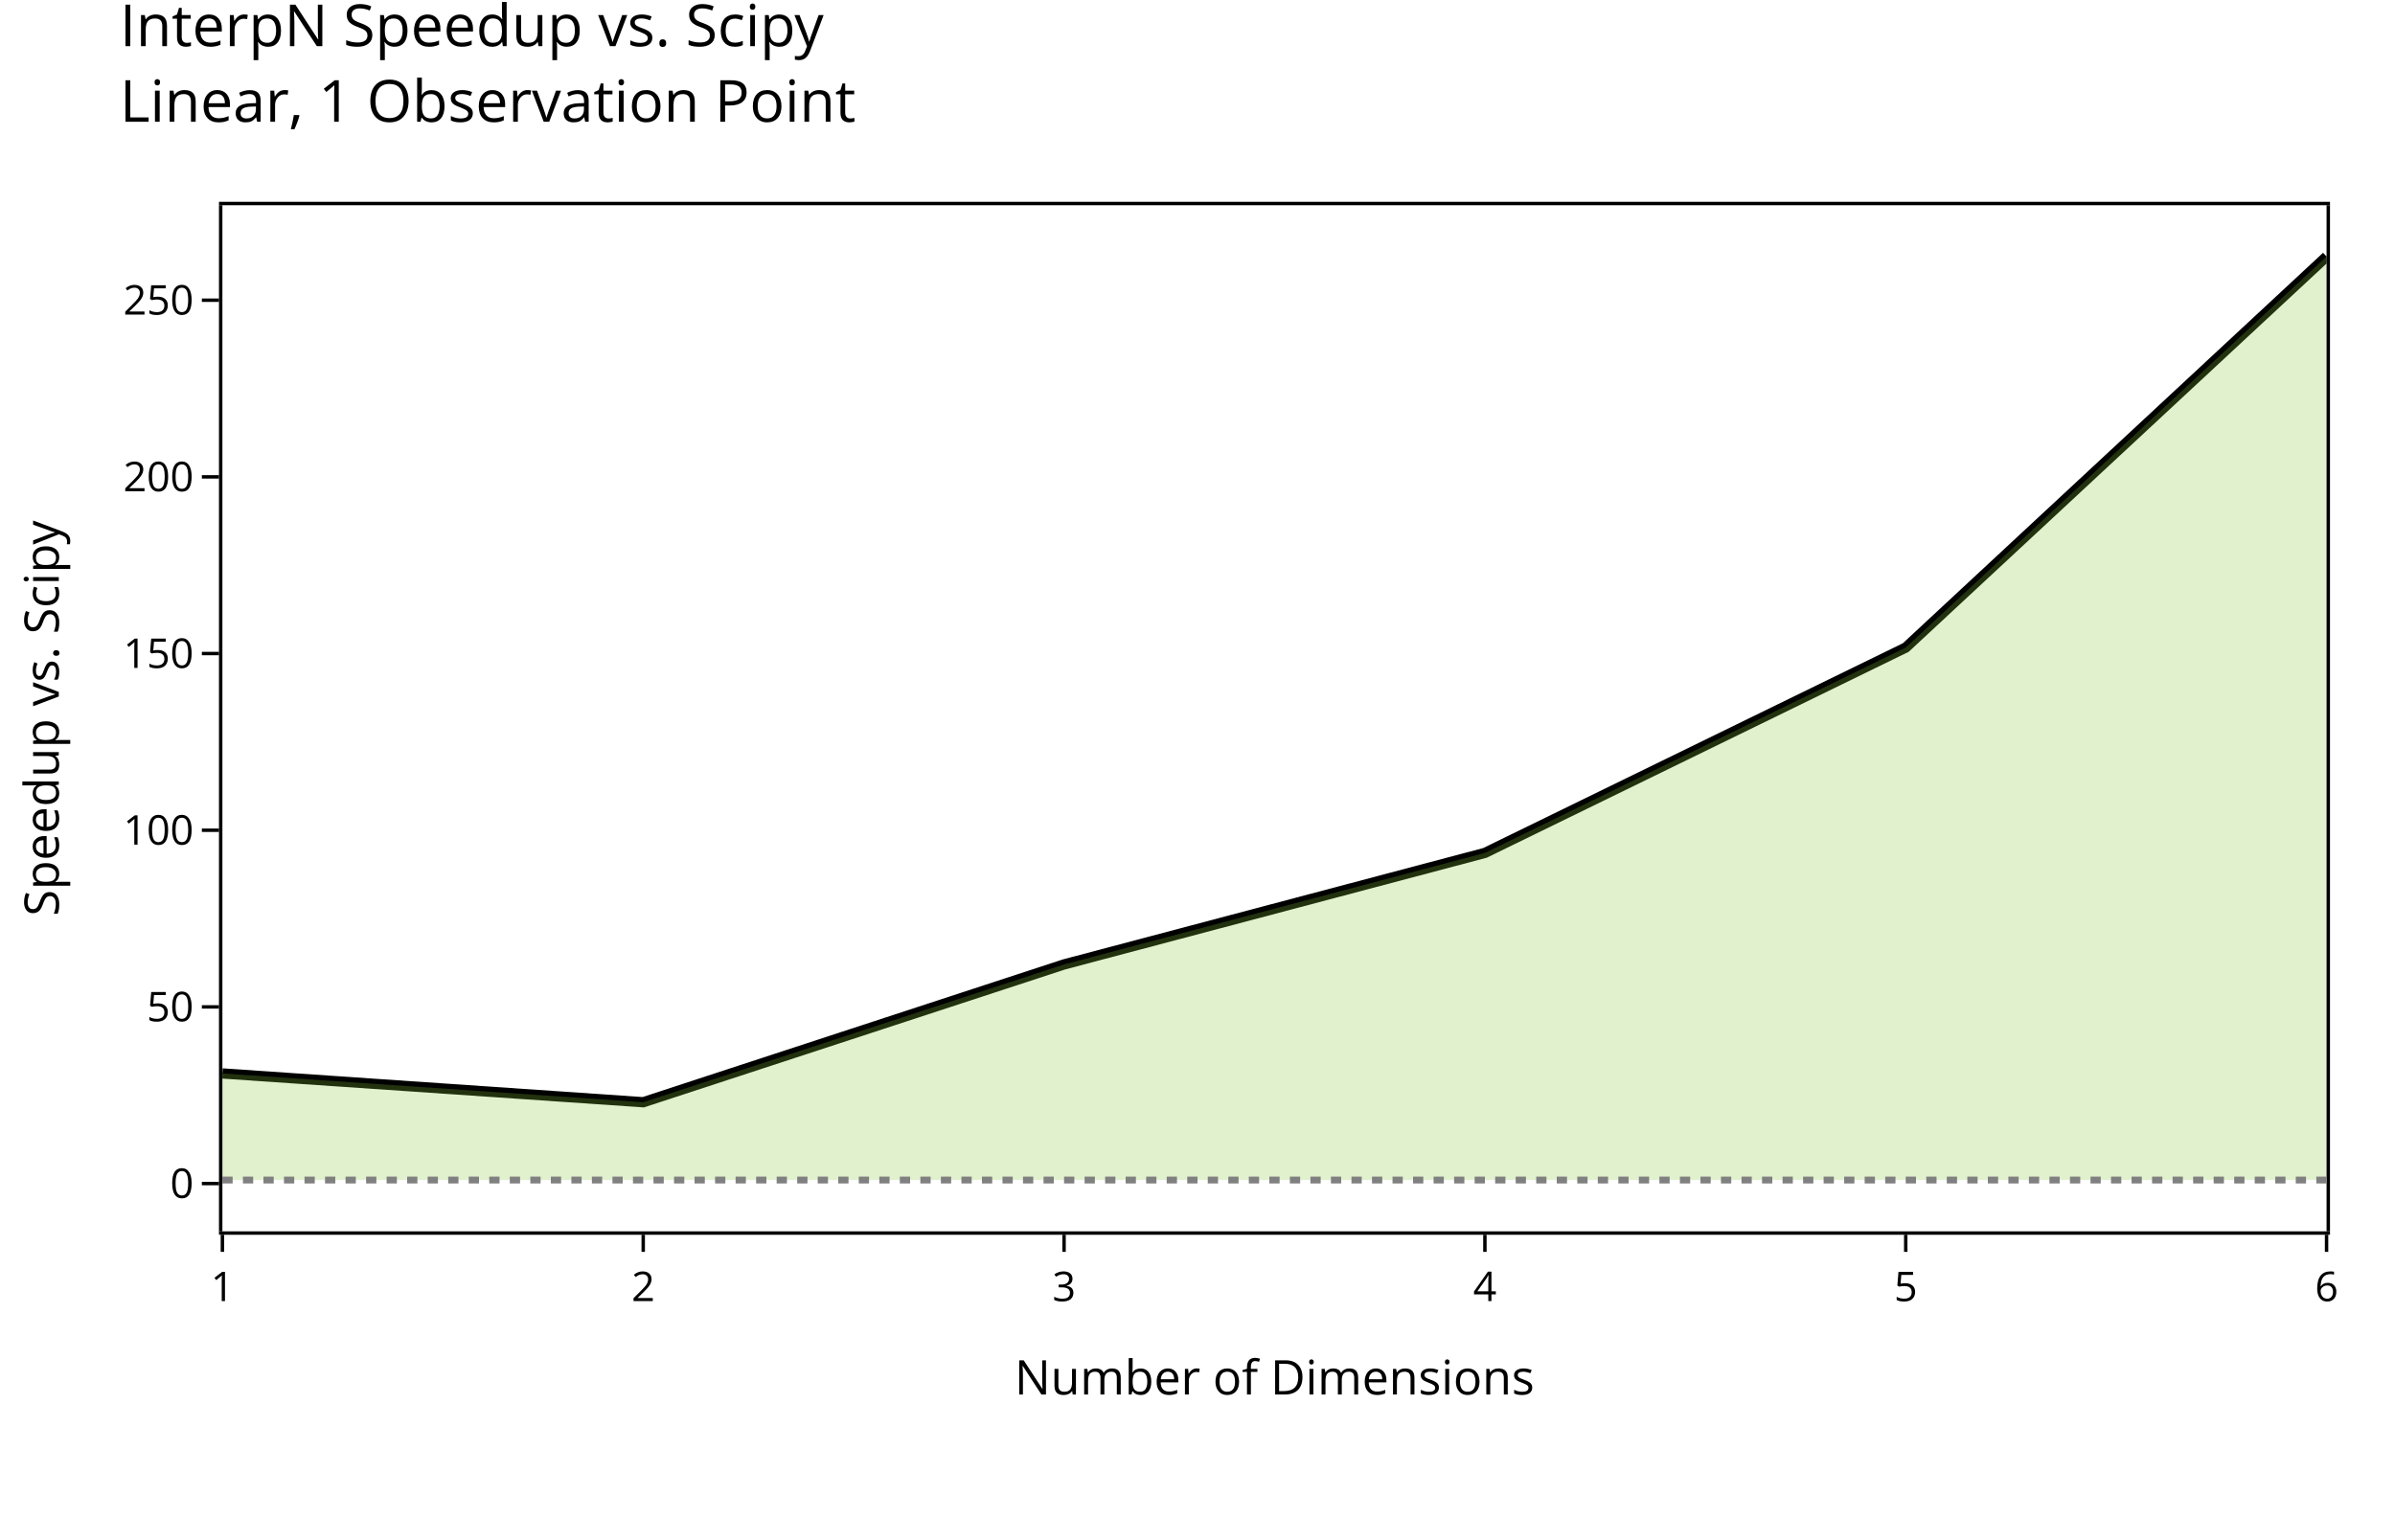
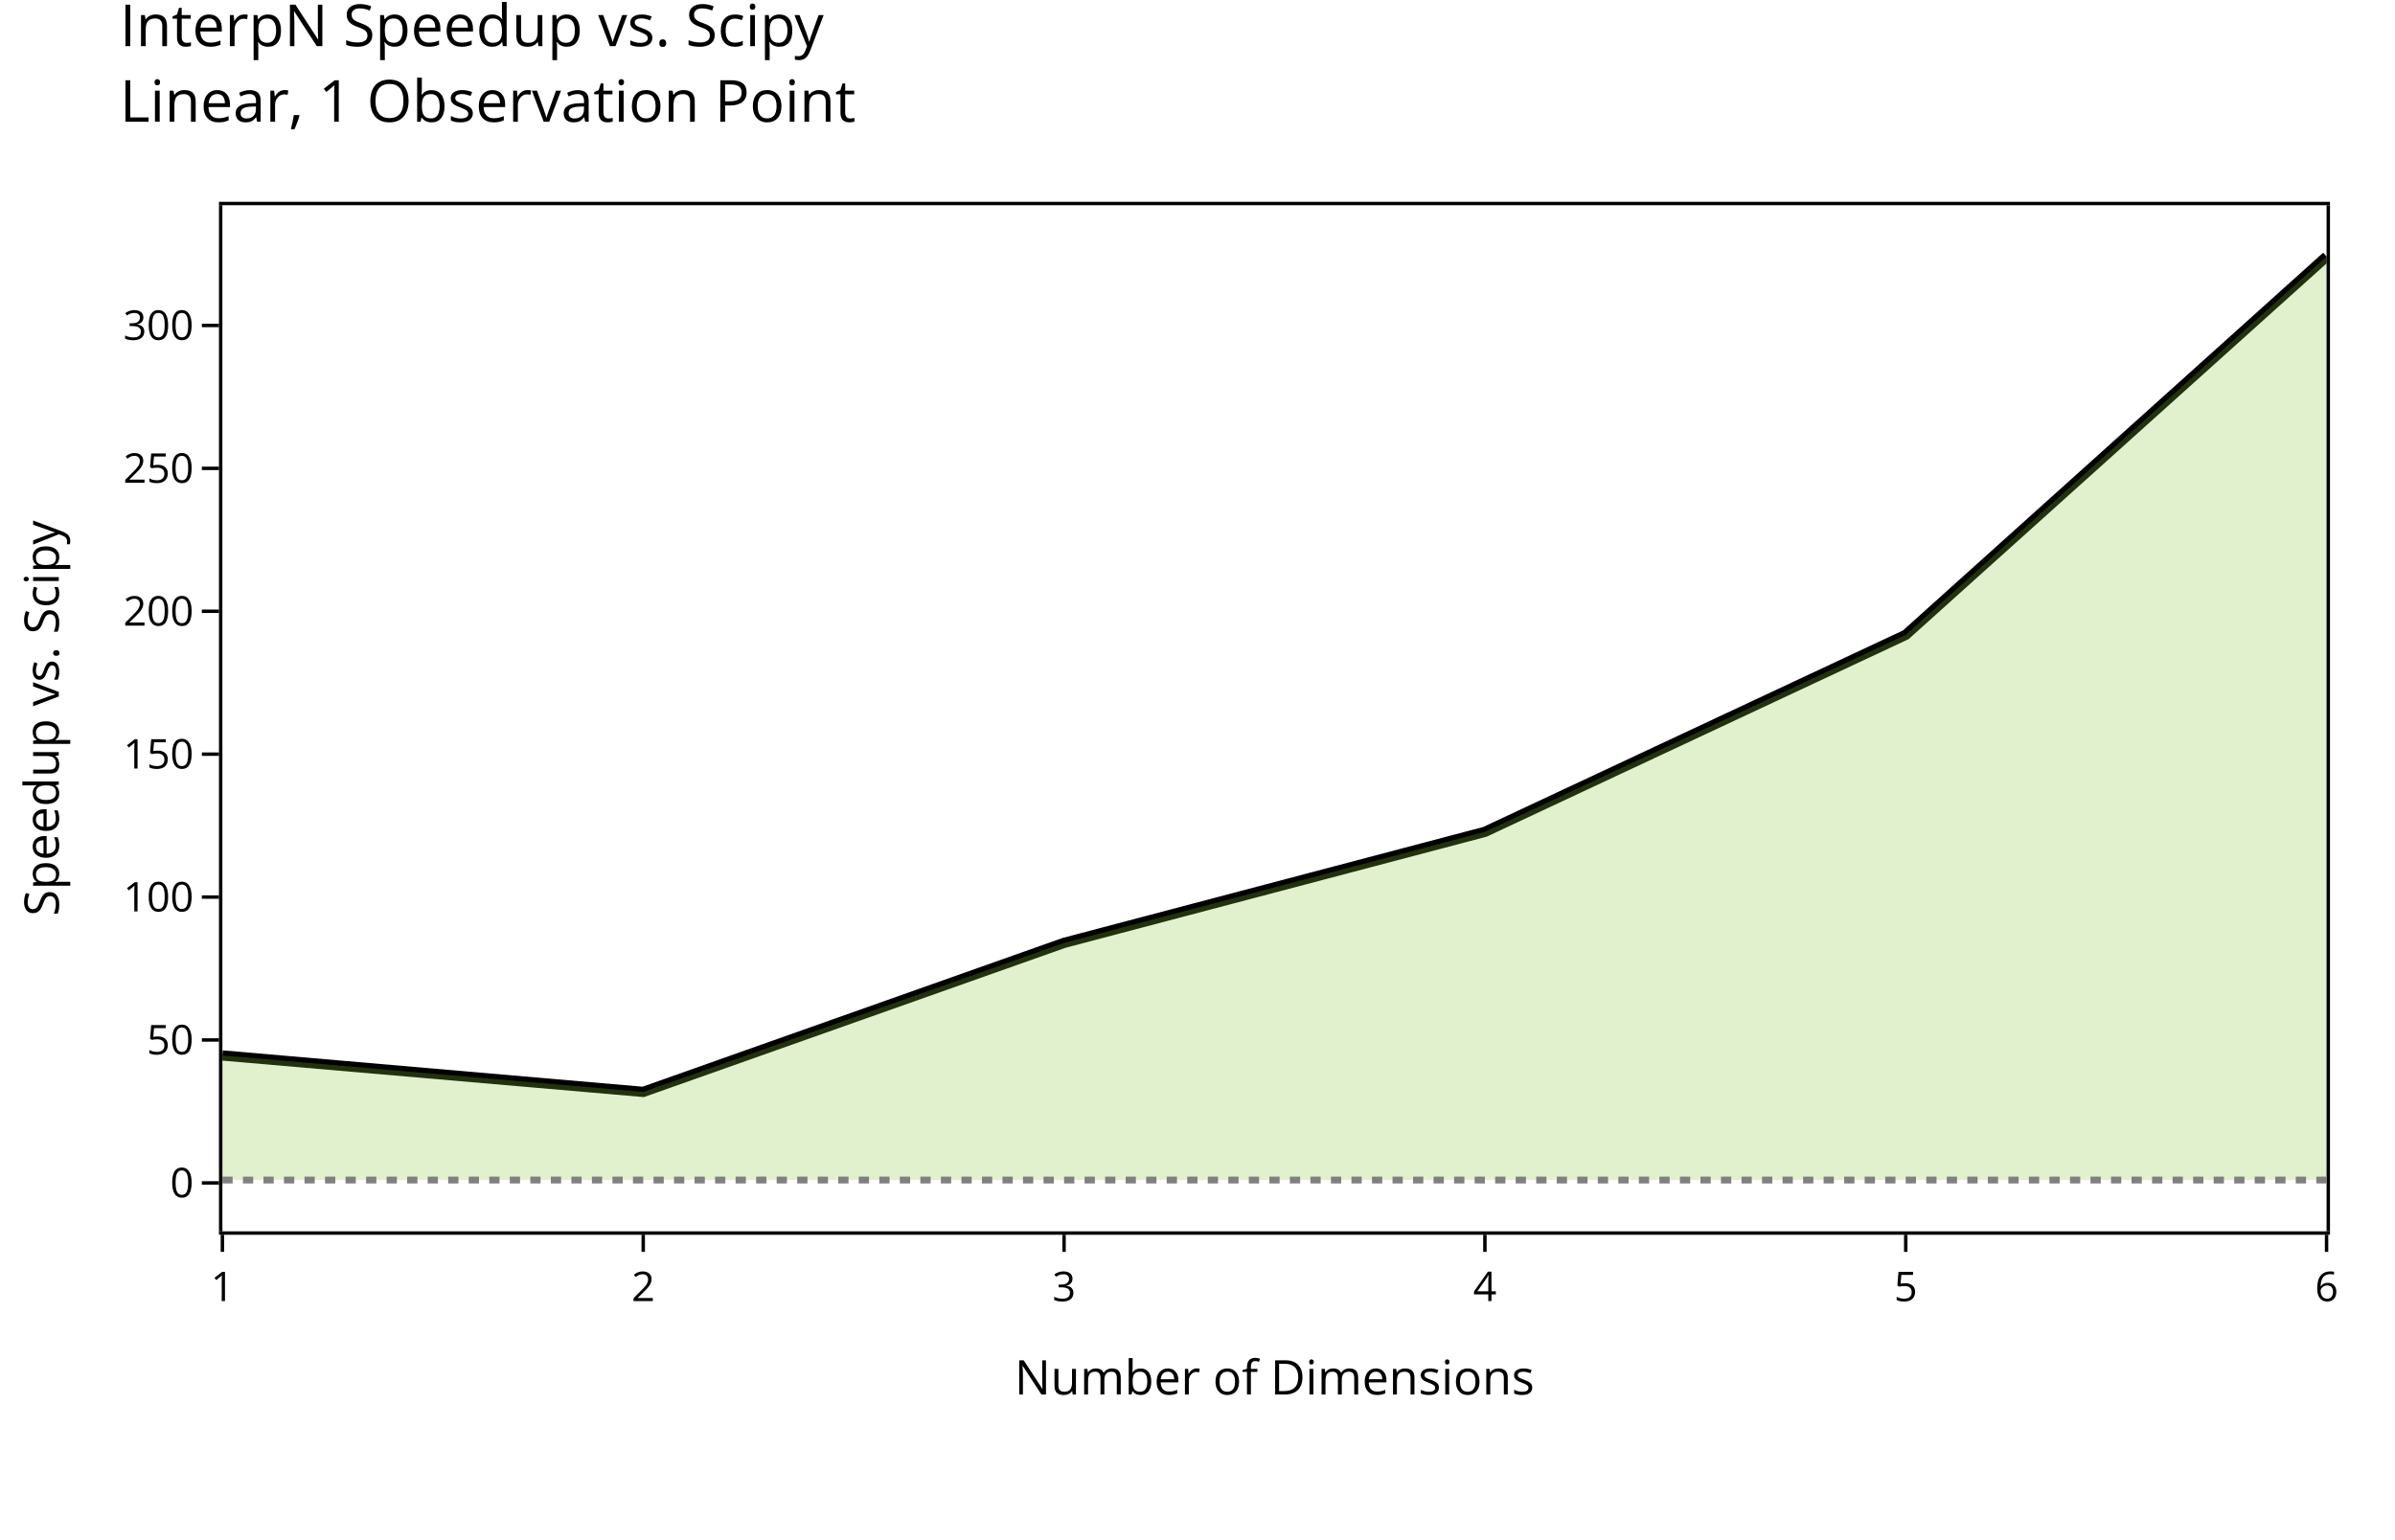
<svg xmlns="http://www.w3.org/2000/svg" class="main-svg" width="700" height="450" style="" viewBox="0 0 700 450">
  <rect x="0" y="0" width="700" height="450" style="fill: rgb(0, 0, 0); fill-opacity: 0;" />
-   <defs id="defs-f9485c">
+   <defs id="defs-dfb85d">
    <g class="clips">
-       <clipPath id="clipf9485cxyplot" class="plotclip">
+       <clipPath id="clipdfb85dxyplot" class="plotclip">
        <rect width="615" height="300" />
      </clipPath>
-       <clipPath class="axesclip" id="clipf9485cx">
+       <clipPath class="axesclip" id="clipdfb85dx">
        <rect x="65" y="0" width="615" height="450" />
      </clipPath>
-       <clipPath class="axesclip" id="clipf9485cy">
+       <clipPath class="axesclip" id="clipdfb85dy">
        <rect x="0" y="60" width="700" height="300" />
      </clipPath>
-       <clipPath class="axesclip" id="clipf9485cxy">
+       <clipPath class="axesclip" id="clipdfb85dxy">
        <rect x="65" y="60" width="615" height="300" />
      </clipPath>
    </g>
    <g class="gradients" />
    <g class="patterns" />
  </defs>
  <g class="bglayer">
    <rect class="bg" x="65" y="60" width="615" height="300" style="fill: rgb(0, 0, 0); fill-opacity: 0; stroke-width: 0;" />
  </g>
  <g class="layer-below">
    <g class="imagelayer" />
    <g class="shapelayer" />
  </g>
  <g class="cartesianlayer">
    <g class="subplot xy">
      <g class="layer-subplot">
        <g class="shapelayer" />
        <g class="imagelayer" />
      </g>
      <g class="minor-gridlayer">
        <g class="x" />
        <g class="y" />
      </g>
      <g class="gridlayer">
        <g class="x" />
        <g class="y" />
      </g>
      <g class="zerolinelayer" />
      <g class="layer-between">
        <g class="shapelayer" />
        <g class="imagelayer" />
      </g>
      <path class="xlines-below" />
      <path class="ylines-below" />
      <g class="overlines-below" />
      <g class="xaxislayer-below" />
      <g class="yaxislayer-below" />
      <g class="overaxes-below" />
      <g class="overplot">
-         <g class="xy" transform="translate(65,60)" clip-path="url(#clipf9485cxyplot)">
+         <g class="xy" transform="translate(65,60)" clip-path="url(#clipdfb85dxyplot)">
          <g class="scatterlayer mlayer">
-             <g class="trace scatter trace27645b" style="stroke-miterlimit: 2; opacity: 1;">
+             <g class="trace scatter trace67a516" style="stroke-miterlimit: 2; opacity: 1;">
              <g class="fills" />
              <g class="errorbars" />
              <g class="lines">
-                 <path class="js-line" d="M0,253.84L123,262.25L246,221.96L369,189.36L492,129.32L615,15" style="vector-effect: none; fill: none; stroke: rgb(0, 0, 0); stroke-opacity: 1; stroke-width: 3px; opacity: 1;" />
+                 <path class="js-line" d="M0,248.58L123,259.23L246,215.66L369,183.2L492,125.6L615,15" style="vector-effect: none; fill: none; stroke: rgb(0, 0, 0); stroke-opacity: 1; stroke-width: 3px; opacity: 1;" />
              </g>
              <g class="points" />
              <g class="text" />
            </g>
-             <g class="trace scatter trace402300" style="stroke-miterlimit: 2; opacity: 1;">
+             <g class="trace scatter trace555cb8" style="stroke-miterlimit: 2; opacity: 1;">
              <g class="fills">
                <g>
-                   <path class="js-fill" d="M0,253.84L123,262.25L246,221.96L369,189.36L492,129.32L615,15L615,285L0,285Z" style="fill: rgb(139, 196, 59); fill-opacity: 0.25; stroke-width: 0;" />
+                   <path class="js-fill" d="M0,248.58L123,259.23L246,215.66L369,183.2L492,125.6L615,15L615,285L0,285Z" style="fill: rgb(139, 196, 59); fill-opacity: 0.25; stroke-width: 0;" />
                </g>
              </g>
              <g class="errorbars" />
              <g class="lines">
-                 <path class="js-line" d="M0,253.84L123,262.25L246,221.96L369,189.36L492,129.32L615,15L615,285L0,285" style="vector-effect: none; fill: none; stroke: rgb(239, 85, 59); stroke-opacity: 1; stroke-width: 0px; opacity: 1;" />
+                 <path class="js-line" d="M0,248.58L123,259.23L246,215.66L369,183.2L492,125.6L615,15L615,285L0,285" style="vector-effect: none; fill: none; stroke: rgb(239, 85, 59); stroke-opacity: 1; stroke-width: 0px; opacity: 1;" />
              </g>
              <g class="points" />
              <g class="text" />
            </g>
          </g>
        </g>
      </g>
      <path class="xlines-above crisp" d="M64,360.5H681M64,59.5H681" style="fill: none; stroke-width: 1px; stroke: rgb(0, 0, 0); stroke-opacity: 1;" />
      <path class="ylines-above crisp" d="M64.5,60V360M680.5,60V360" style="fill: none; stroke-width: 1px; stroke: rgb(0, 0, 0); stroke-opacity: 1;" />
      <g class="overlines-above" />
      <g class="xaxislayer-above">
        <path class="xtick ticks crisp" d="M0,361v5" transform="translate(65,0)" style="stroke: rgb(0, 0, 0); stroke-opacity: 1; stroke-width: 1px;" />
        <path class="xtick ticks crisp" d="M0,361v5" transform="translate(188,0)" style="stroke: rgb(0, 0, 0); stroke-opacity: 1; stroke-width: 1px;" />
        <path class="xtick ticks crisp" d="M0,361v5" transform="translate(311,0)" style="stroke: rgb(0, 0, 0); stroke-opacity: 1; stroke-width: 1px;" />
        <path class="xtick ticks crisp" d="M0,361v5" transform="translate(434,0)" style="stroke: rgb(0, 0, 0); stroke-opacity: 1; stroke-width: 1px;" />
        <path class="xtick ticks crisp" d="M0,361v5" transform="translate(557,0)" style="stroke: rgb(0, 0, 0); stroke-opacity: 1; stroke-width: 1px;" />
        <path class="xtick ticks crisp" d="M0,361v5" transform="translate(680,0)" style="stroke: rgb(0, 0, 0); stroke-opacity: 1; stroke-width: 1px;" />
        <g class="xtick">
          <text text-anchor="middle" x="0" y="380.4" transform="translate(65,0)" style="font-family: 'Open Sans', verdana, arial, sans-serif; font-size: 12px; fill: rgb(0, 0, 0); fill-opacity: 1; white-space: pre; opacity: 1;">1</text>
        </g>
        <g class="xtick">
          <text text-anchor="middle" x="0" y="380.4" style="font-family: 'Open Sans', verdana, arial, sans-serif; font-size: 12px; fill: rgb(0, 0, 0); fill-opacity: 1; white-space: pre; opacity: 1;" transform="translate(188,0)">2</text>
        </g>
        <g class="xtick">
          <text text-anchor="middle" x="0" y="380.4" style="font-family: 'Open Sans', verdana, arial, sans-serif; font-size: 12px; fill: rgb(0, 0, 0); fill-opacity: 1; white-space: pre; opacity: 1;" transform="translate(311,0)">3</text>
        </g>
        <g class="xtick">
          <text text-anchor="middle" x="0" y="380.4" style="font-family: 'Open Sans', verdana, arial, sans-serif; font-size: 12px; fill: rgb(0, 0, 0); fill-opacity: 1; white-space: pre; opacity: 1;" transform="translate(434,0)">4</text>
        </g>
        <g class="xtick">
          <text text-anchor="middle" x="0" y="380.4" style="font-family: 'Open Sans', verdana, arial, sans-serif; font-size: 12px; fill: rgb(0, 0, 0); fill-opacity: 1; white-space: pre; opacity: 1;" transform="translate(557,0)">5</text>
        </g>
        <g class="xtick">
          <text text-anchor="middle" x="0" y="380.4" style="font-family: 'Open Sans', verdana, arial, sans-serif; font-size: 12px; fill: rgb(0, 0, 0); fill-opacity: 1; white-space: pre; opacity: 1;" transform="translate(680,0)">6</text>
        </g>
      </g>
      <g class="yaxislayer-above">
-         <path class="ytick ticks crisp" d="M64,0h-5" transform="translate(0,346.03)" style="stroke: rgb(0, 0, 0); stroke-opacity: 1; stroke-width: 1px;" />
-         <path class="ytick ticks crisp" d="M64,0h-5" transform="translate(0,294.38)" style="stroke: rgb(0, 0, 0); stroke-opacity: 1; stroke-width: 1px;" />
-         <path class="ytick ticks crisp" d="M64,0h-5" transform="translate(0,242.73)" style="stroke: rgb(0, 0, 0); stroke-opacity: 1; stroke-width: 1px;" />
-         <path class="ytick ticks crisp" d="M64,0h-5" transform="translate(0,191.07)" style="stroke: rgb(0, 0, 0); stroke-opacity: 1; stroke-width: 1px;" />
-         <path class="ytick ticks crisp" d="M64,0h-5" transform="translate(0,139.42)" style="stroke: rgb(0, 0, 0); stroke-opacity: 1; stroke-width: 1px;" />
-         <path class="ytick ticks crisp" d="M64,0h-5" transform="translate(0,87.77)" style="stroke: rgb(0, 0, 0); stroke-opacity: 1; stroke-width: 1px;" />
+         <path class="ytick ticks crisp" d="M64,0h-5" transform="translate(0,345.84)" style="stroke: rgb(0, 0, 0); stroke-opacity: 1; stroke-width: 1px;" />
+         <path class="ytick ticks crisp" d="M64,0h-5" transform="translate(0,304.05)" style="stroke: rgb(0, 0, 0); stroke-opacity: 1; stroke-width: 1px;" />
+         <path class="ytick ticks crisp" d="M64,0h-5" transform="translate(0,262.27)" style="stroke: rgb(0, 0, 0); stroke-opacity: 1; stroke-width: 1px;" />
+         <path class="ytick ticks crisp" d="M64,0h-5" transform="translate(0,220.49)" style="stroke: rgb(0, 0, 0); stroke-opacity: 1; stroke-width: 1px;" />
+         <path class="ytick ticks crisp" d="M64,0h-5" transform="translate(0,178.71)" style="stroke: rgb(0, 0, 0); stroke-opacity: 1; stroke-width: 1px;" />
+         <path class="ytick ticks crisp" d="M64,0h-5" transform="translate(0,136.93)" style="stroke: rgb(0, 0, 0); stroke-opacity: 1; stroke-width: 1px;" />
+         <path class="ytick ticks crisp" d="M64,0h-5" transform="translate(0,95.15)" style="stroke: rgb(0, 0, 0); stroke-opacity: 1; stroke-width: 1px;" />
        <g class="ytick">
-           <text text-anchor="end" x="56.6" y="4.2" transform="translate(0,346.03)" style="font-family: 'Open Sans', verdana, arial, sans-serif; font-size: 12px; fill: rgb(0, 0, 0); fill-opacity: 1; white-space: pre; opacity: 1;">0</text>
+           <text text-anchor="end" x="56.6" y="4.2" transform="translate(0,345.84)" style="font-family: 'Open Sans', verdana, arial, sans-serif; font-size: 12px; fill: rgb(0, 0, 0); fill-opacity: 1; white-space: pre; opacity: 1;">0</text>
        </g>
        <g class="ytick">
-           <text text-anchor="end" x="56.6" y="4.2" style="font-family: 'Open Sans', verdana, arial, sans-serif; font-size: 12px; fill: rgb(0, 0, 0); fill-opacity: 1; white-space: pre; opacity: 1;" transform="translate(0,294.38)">50</text>
+           <text text-anchor="end" x="56.6" y="4.2" style="font-family: 'Open Sans', verdana, arial, sans-serif; font-size: 12px; fill: rgb(0, 0, 0); fill-opacity: 1; white-space: pre; opacity: 1;" transform="translate(0,304.05)">50</text>
        </g>
        <g class="ytick">
-           <text text-anchor="end" x="56.6" y="4.2" style="font-family: 'Open Sans', verdana, arial, sans-serif; font-size: 12px; fill: rgb(0, 0, 0); fill-opacity: 1; white-space: pre; opacity: 1;" transform="translate(0,242.73)">100</text>
+           <text text-anchor="end" x="56.6" y="4.2" style="font-family: 'Open Sans', verdana, arial, sans-serif; font-size: 12px; fill: rgb(0, 0, 0); fill-opacity: 1; white-space: pre; opacity: 1;" transform="translate(0,262.27)">100</text>
        </g>
        <g class="ytick">
-           <text text-anchor="end" x="56.6" y="4.2" style="font-family: 'Open Sans', verdana, arial, sans-serif; font-size: 12px; fill: rgb(0, 0, 0); fill-opacity: 1; white-space: pre; opacity: 1;" transform="translate(0,191.07)">150</text>
+           <text text-anchor="end" x="56.6" y="4.2" style="font-family: 'Open Sans', verdana, arial, sans-serif; font-size: 12px; fill: rgb(0, 0, 0); fill-opacity: 1; white-space: pre; opacity: 1;" transform="translate(0,220.49)">150</text>
        </g>
        <g class="ytick">
-           <text text-anchor="end" x="56.6" y="4.2" style="font-family: 'Open Sans', verdana, arial, sans-serif; font-size: 12px; fill: rgb(0, 0, 0); fill-opacity: 1; white-space: pre; opacity: 1;" transform="translate(0,139.42)">200</text>
+           <text text-anchor="end" x="56.6" y="4.2" style="font-family: 'Open Sans', verdana, arial, sans-serif; font-size: 12px; fill: rgb(0, 0, 0); fill-opacity: 1; white-space: pre; opacity: 1;" transform="translate(0,178.71)">200</text>
        </g>
        <g class="ytick">
-           <text text-anchor="end" x="56.6" y="4.2" style="font-family: 'Open Sans', verdana, arial, sans-serif; font-size: 12px; fill: rgb(0, 0, 0); fill-opacity: 1; white-space: pre; opacity: 1;" transform="translate(0,87.77)">250</text>
+           <text text-anchor="end" x="56.6" y="4.2" style="font-family: 'Open Sans', verdana, arial, sans-serif; font-size: 12px; fill: rgb(0, 0, 0); fill-opacity: 1; white-space: pre; opacity: 1;" transform="translate(0,136.93)">250</text>
+         </g>
+         <g class="ytick">
+           <text text-anchor="end" x="56.6" y="4.2" style="font-family: 'Open Sans', verdana, arial, sans-serif; font-size: 12px; fill: rgb(0, 0, 0); fill-opacity: 1; white-space: pre; opacity: 1;" transform="translate(0,95.15)">300</text>
        </g>
      </g>
      <g class="overaxes-above" />
    </g>
  </g>
  <g class="polarlayer" />
  <g class="smithlayer" />
  <g class="ternarylayer" />
  <g class="geolayer" />
  <g class="funnelarealayer" />
  <g class="pielayer" />
  <g class="iciclelayer" />
  <g class="treemaplayer" />
  <g class="sunburstlayer" />
  <g class="glimages" />
-   <defs id="topdefs-f9485c">
+   <defs id="topdefs-dfb85d">
    <g class="clips" />
  </defs>
  <g class="layer-above">
    <g class="imagelayer" />
    <g class="shapelayer">
-       <g class="shape-group" data-index="0" clip-path="url(#clipf9485cy)">
+       <g class="shape-group" data-index="0" clip-path="url(#clipdfb85dy)">
        <path data-index="0" fill-rule="evenodd" d="M65,345L680,345" style="opacity: 1; stroke: rgb(128, 128, 128); stroke-opacity: 1; fill: rgb(0, 0, 0); fill-opacity: 0; stroke-dasharray: 3px, 3px; stroke-width: 2px;" />
      </g>
    </g>
  </g>
  <g class="infolayer">
    <g class="g-gtitle">
      <text class="gtitle" x="35" y="13.5" text-anchor="start" dy="0.7em" style="opacity: 1; font-family: 'Open Sans', verdana, arial, sans-serif; font-size: 17px; fill: rgb(0, 0, 0); fill-opacity: 1; white-space: pre;">
        <tspan class="line" dy="0em" x="35" y="13.5">InterpN Speedup vs. Scipy</tspan>
        <tspan class="line" dy="1.3em" x="35" y="13.5">Linear, 1 Observation Point</tspan>
      </text>
    </g>
    <g class="g-xtitle">
      <text class="xtitle" x="372.5" y="407.706" text-anchor="middle" style="opacity: 1; font-family: 'Open Sans', verdana, arial, sans-serif; font-size: 14px; fill: rgb(0, 0, 0); fill-opacity: 1; white-space: pre;">Number of Dimensions</text>
    </g>
    <g class="g-ytitle">
      <text class="ytitle" transform="rotate(-90,17.17813,210)" x="17.178" y="210" text-anchor="middle" style="opacity: 1; font-family: 'Open Sans', verdana, arial, sans-serif; font-size: 14px; fill: rgb(0, 0, 0); fill-opacity: 1; white-space: pre;">Speedup vs. Scipy</text>
    </g>
  </g>
</svg>
